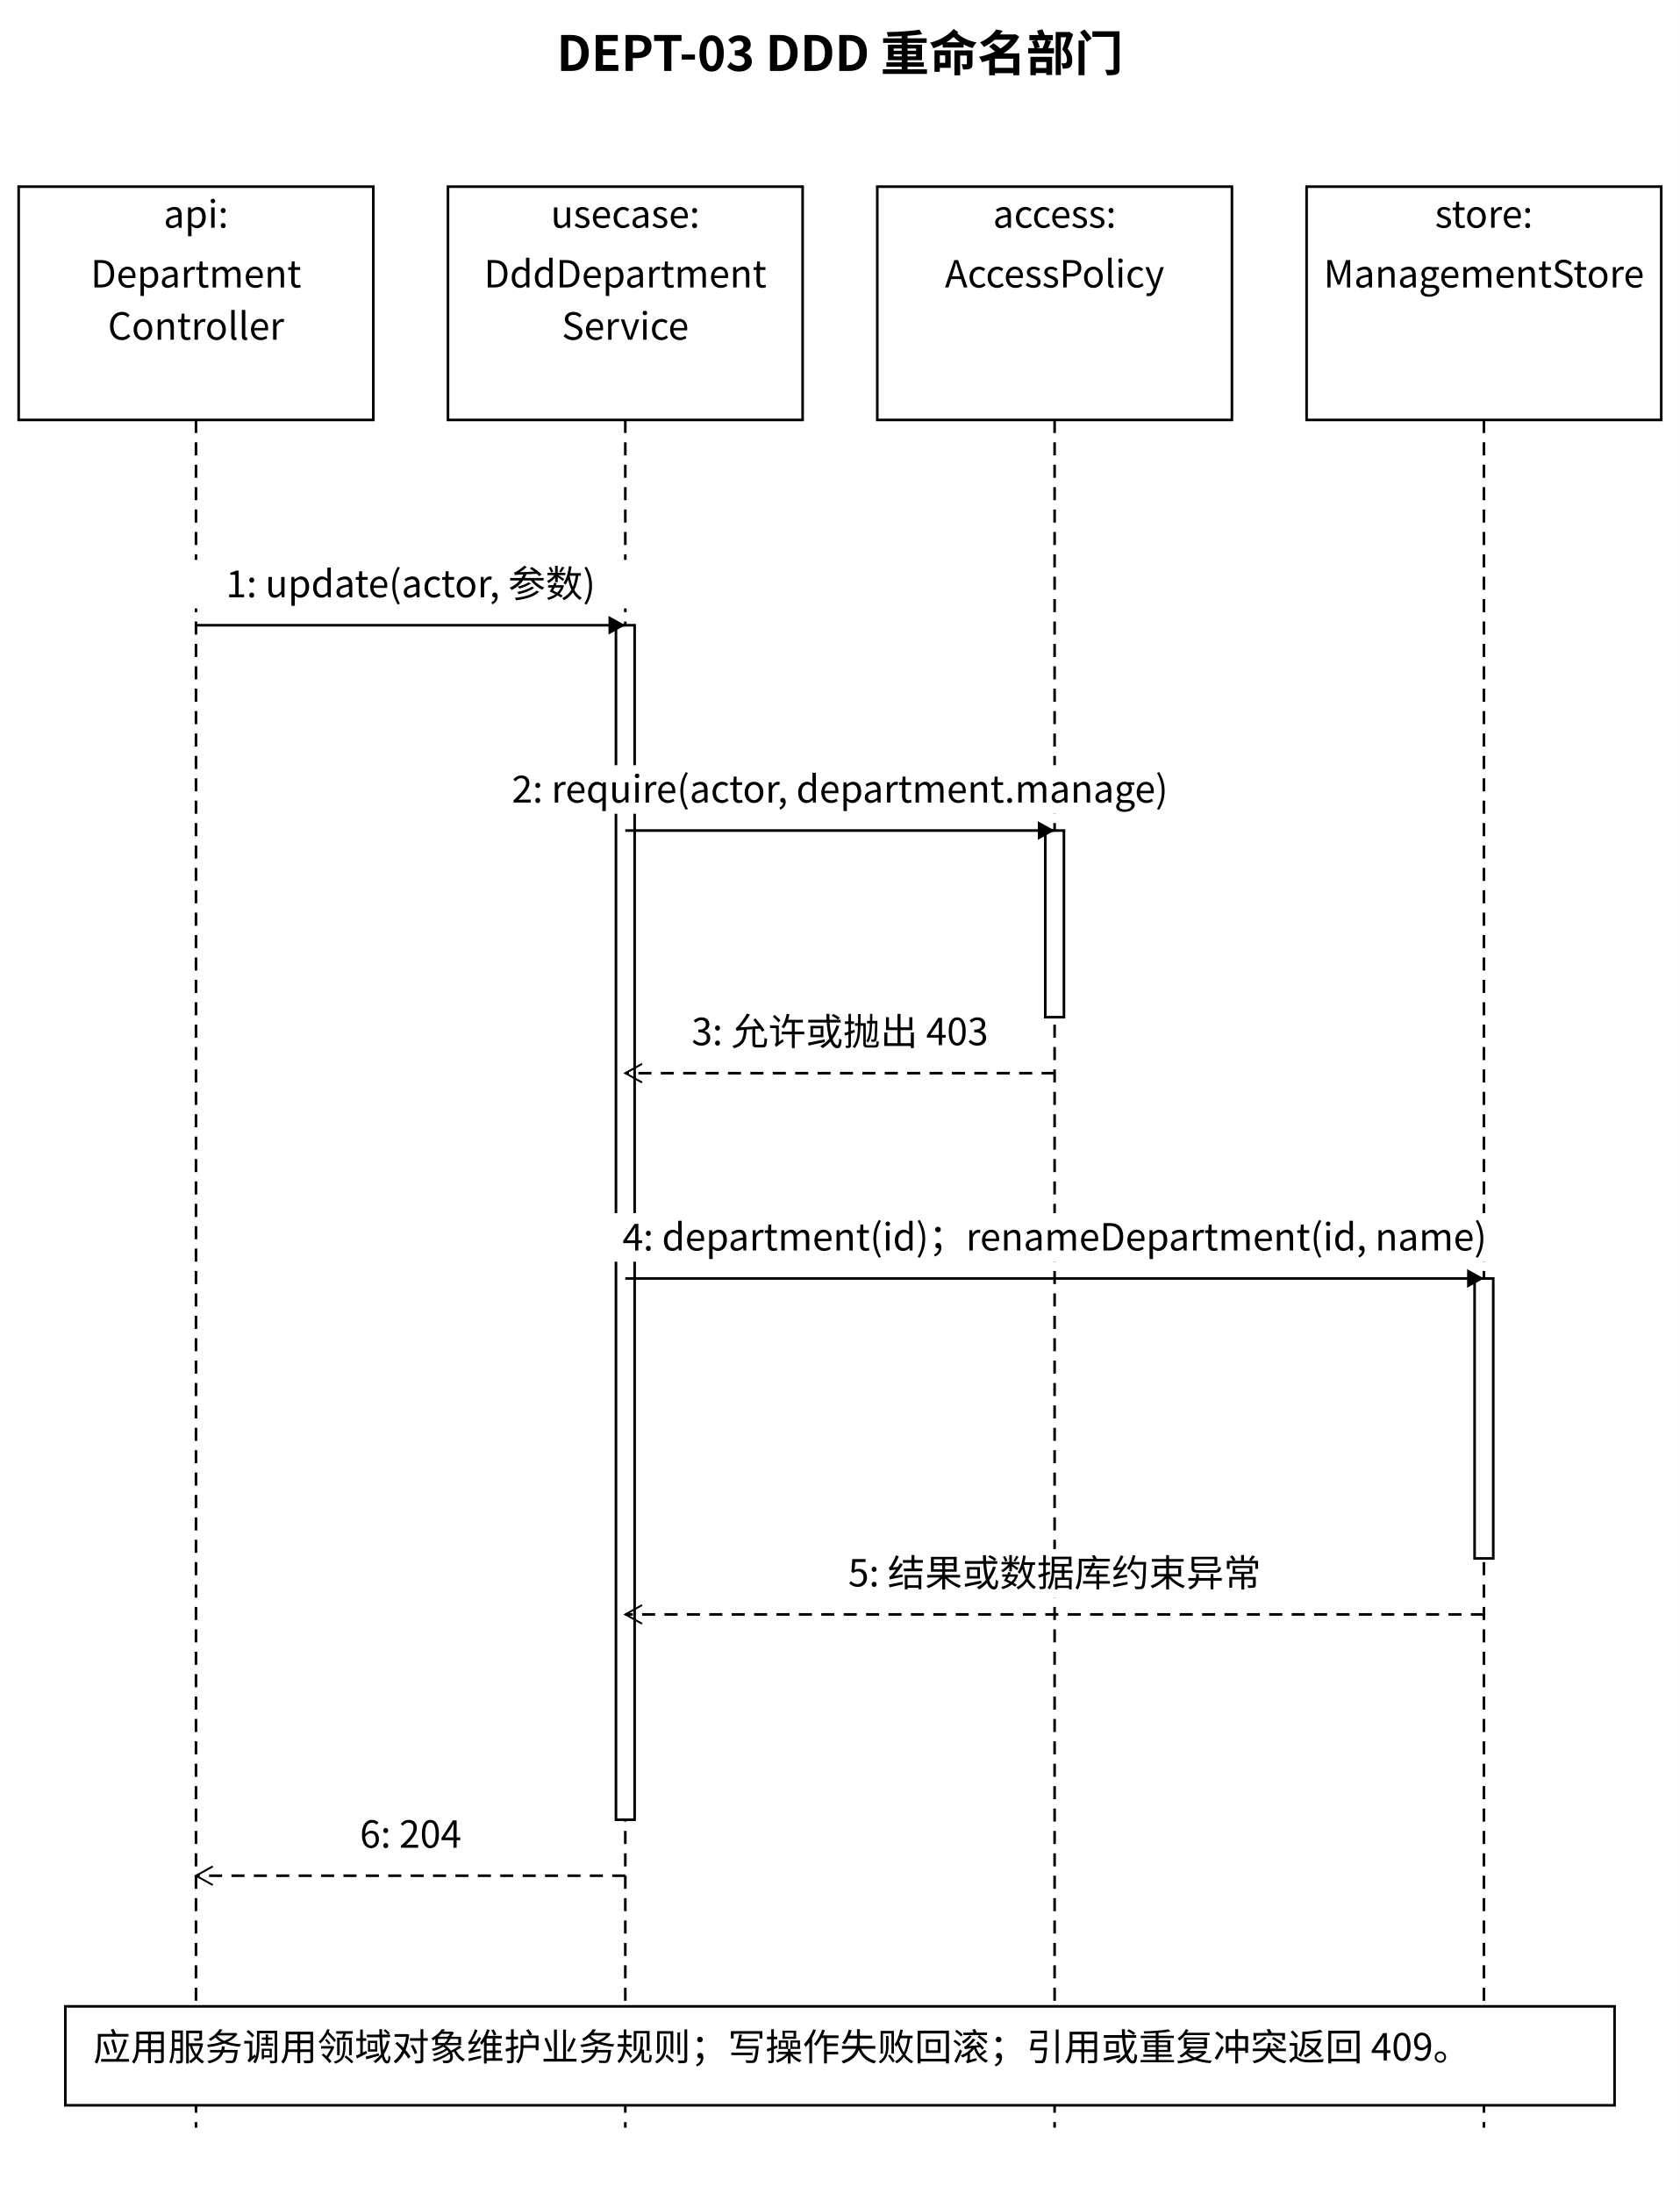
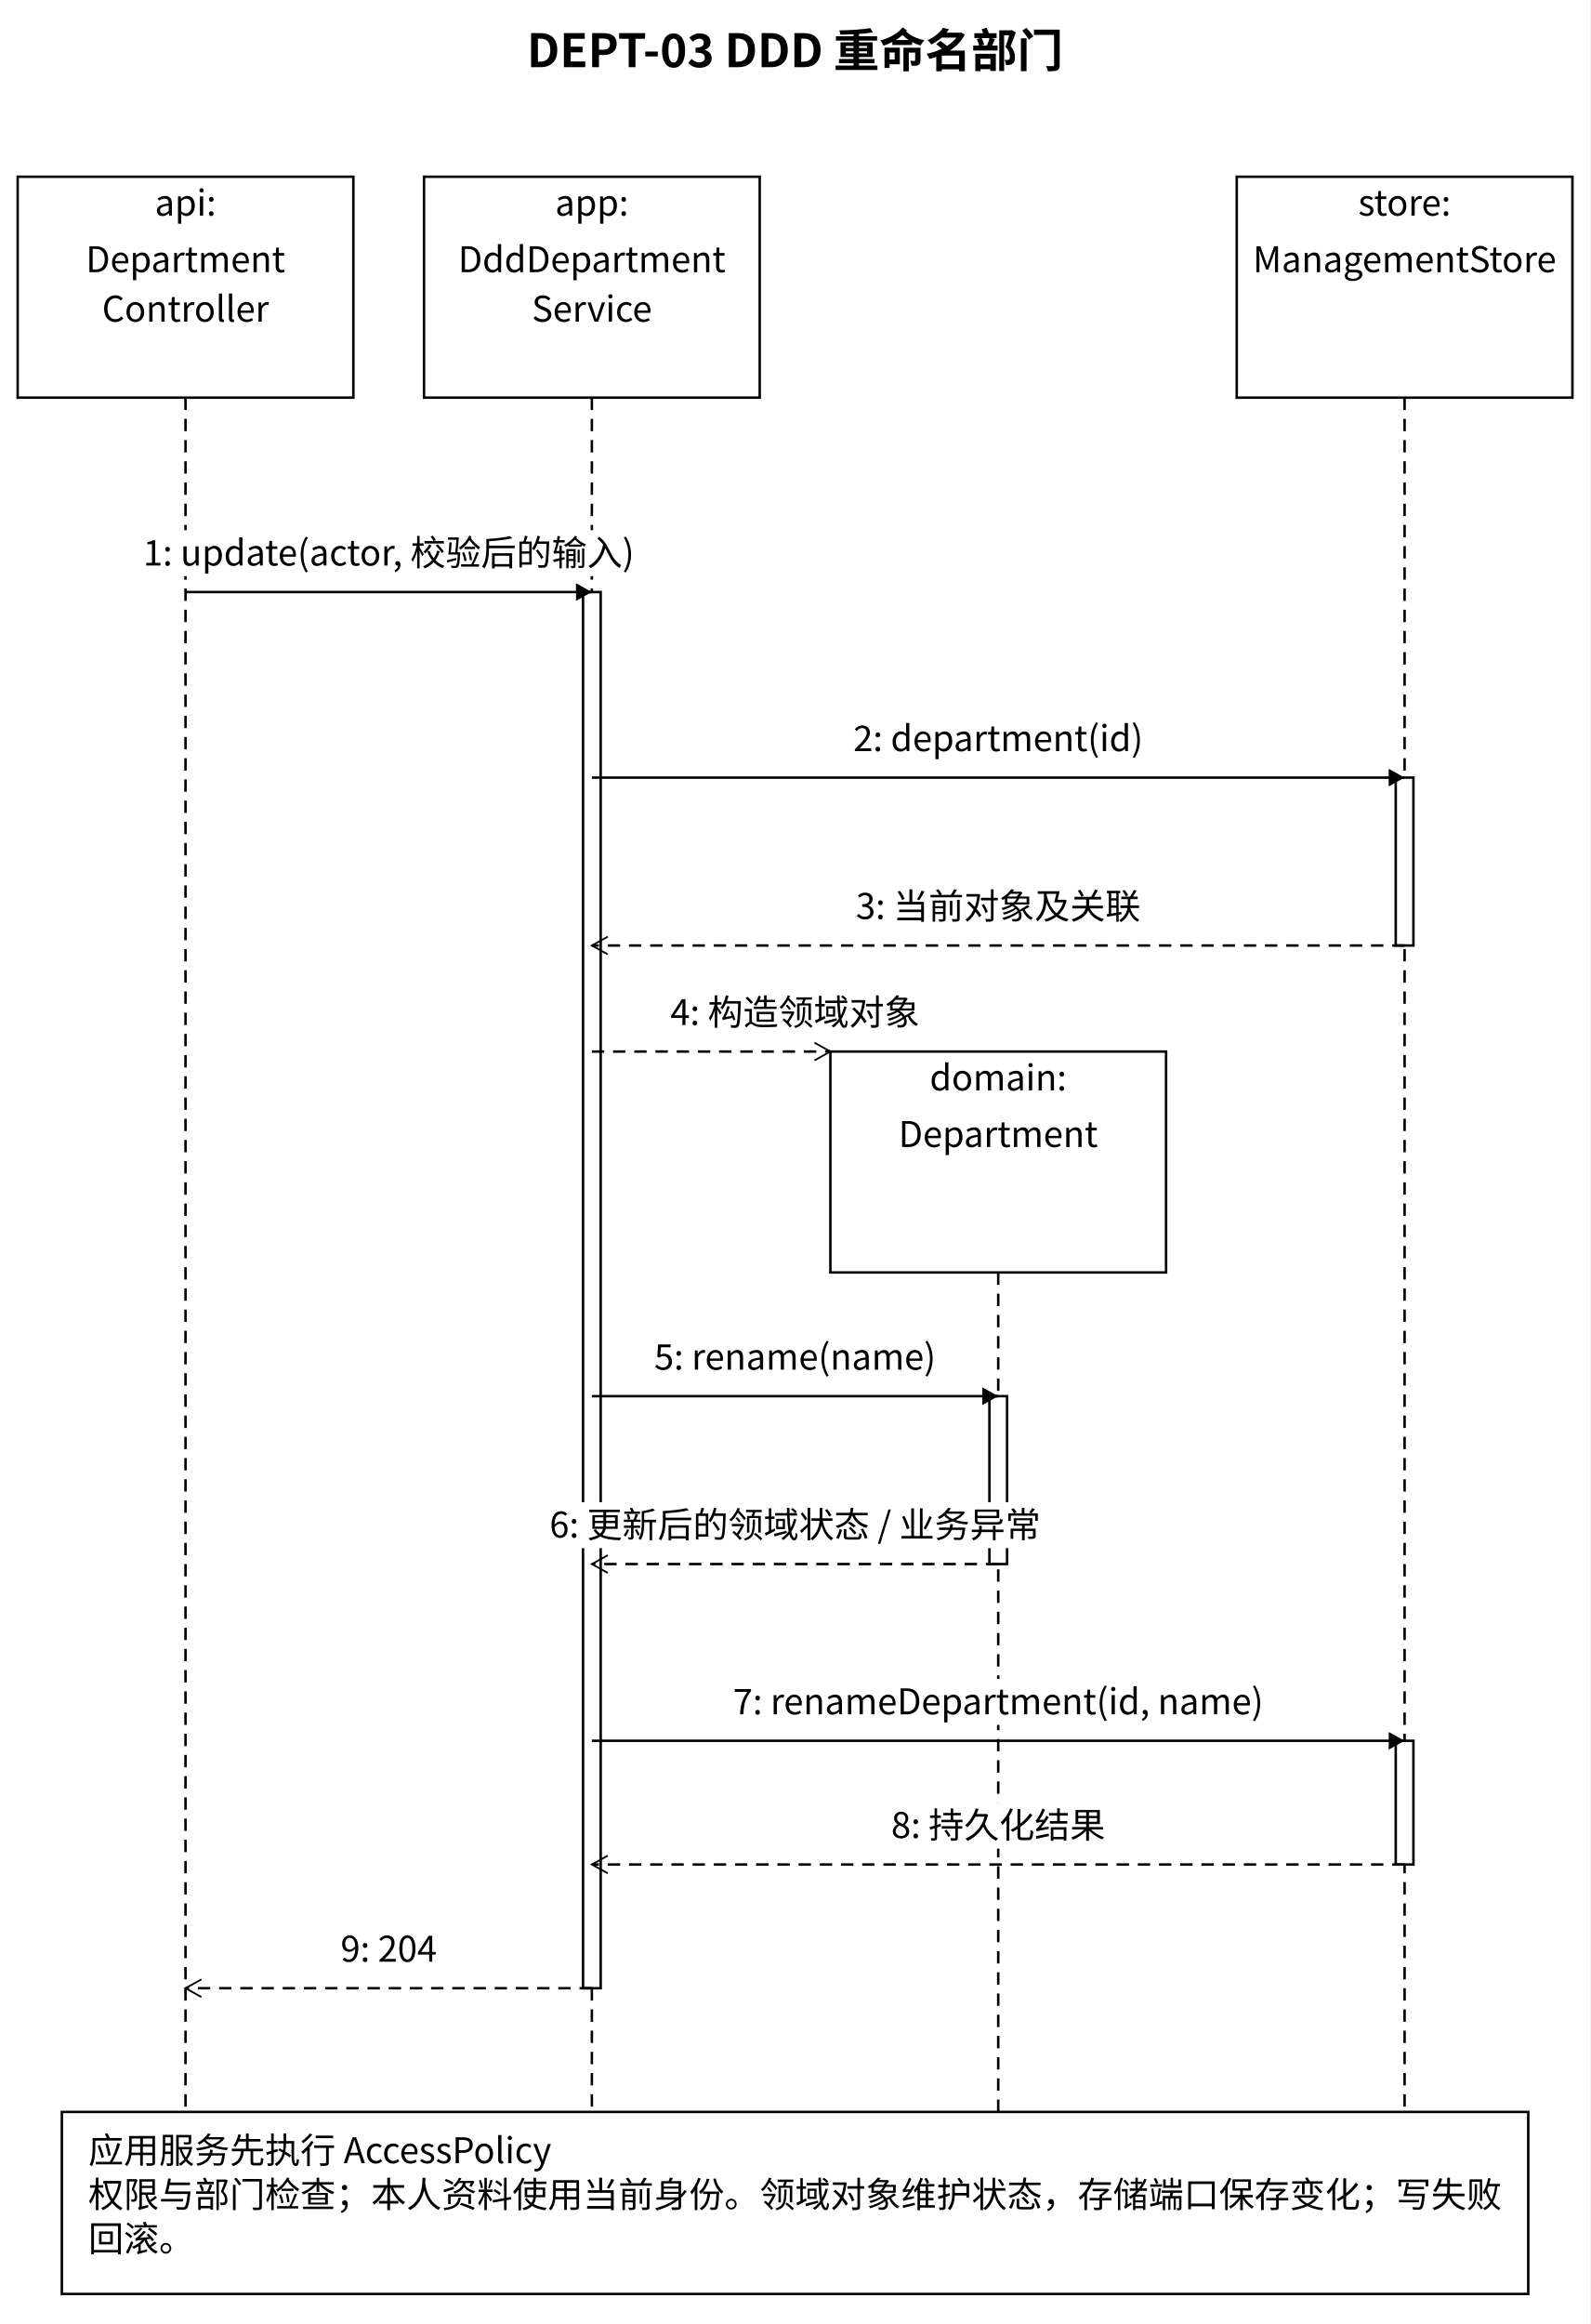
- <svg xmlns="http://www.w3.org/2000/svg" width="900" height="1175" viewBox="0 0 900 1175">
+ <svg xmlns="http://www.w3.org/2000/svg" width="900" height="1315" viewBox="0 0 900 1315">
  <style>text{font-family:'PingFang SC','Microsoft YaHei','Noto Sans CJK SC',system-ui,sans-serif;fill:black}</style>
  <defs>
    <marker id="open" markerWidth="12" markerHeight="12" refX="10" refY="6" orient="auto" markerUnits="userSpaceOnUse">
      <path d="M1,1 L10,6 L1,11" fill="none" stroke="black" />
    </marker>
    <marker id="filled" markerWidth="12" markerHeight="12" refX="10" refY="6" orient="auto" markerUnits="userSpaceOnUse">
      <path d="M1,1 L10,6 L1,11 Z" fill="black" />
    </marker>
    <marker id="triangle" markerWidth="16" markerHeight="16" refX="14" refY="8" orient="auto" markerUnits="userSpaceOnUse">
      <path d="M1,1 L14,8 L1,15 Z" fill="white" stroke="black" />
    </marker>
  </defs>
  <rect width="100%" height="100%" fill="white" />
  <text x="450.0" y="38" font-size="26" text-anchor="middle" font-weight="600">DEPT-03 DDD 重命名部门</text>
  <rect x="10" y="100" width="190" height="125" rx="0" fill="white" stroke="black" stroke-width="1.4" />
  <text x="105" y="122" font-size="20" text-anchor="middle" font-weight="400">api:</text>
  <text x="105" y="154" font-size="20" text-anchor="middle" font-weight="400">Department</text>
  <text x="105" y="182" font-size="20" text-anchor="middle" font-weight="400">Controller</text>
-   <path d="M 105,225 L 105,1140" fill="none" stroke="black" stroke-width="1.4" stroke-dasharray="7 5" />
+   <path d="M 105,225 L 105,1280" fill="none" stroke="black" stroke-width="1.4" stroke-dasharray="7 5" />
  <rect x="240" y="100" width="190" height="125" rx="0" fill="white" stroke="black" stroke-width="1.4" />
-   <text x="335" y="122" font-size="20" text-anchor="middle" font-weight="400">usecase:</text>
+   <text x="335" y="122" font-size="20" text-anchor="middle" font-weight="400">app:</text>
  <text x="335" y="154" font-size="20" text-anchor="middle" font-weight="400">DddDepartment</text>
  <text x="335" y="182" font-size="20" text-anchor="middle" font-weight="400">Service</text>
-   <path d="M 335,225 L 335,1140" fill="none" stroke="black" stroke-width="1.4" stroke-dasharray="7 5" />
-   <rect x="470" y="100" width="190" height="125" rx="0" fill="white" stroke="black" stroke-width="1.4" />
-   <text x="565" y="122" font-size="20" text-anchor="middle" font-weight="400">access:</text>
-   <text x="565" y="154" font-size="20" text-anchor="middle" font-weight="400">AccessPolicy</text>
-   <path d="M 565,225 L 565,1140" fill="none" stroke="black" stroke-width="1.4" stroke-dasharray="7 5" />
+   <path d="M 335,225 L 335,1280" fill="none" stroke="black" stroke-width="1.4" stroke-dasharray="7 5" />
+   <rect x="470" y="595" width="190" height="125" rx="0" fill="white" stroke="black" stroke-width="1.4" />
+   <text x="565" y="617" font-size="20" text-anchor="middle" font-weight="400">domain:</text>
+   <text x="565" y="649" font-size="20" text-anchor="middle" font-weight="400">Department</text>
+   <path d="M 565,720 L 565,1280" fill="none" stroke="black" stroke-width="1.4" stroke-dasharray="7 5" />
  <rect x="700" y="100" width="190" height="125" rx="0" fill="white" stroke="black" stroke-width="1.4" />
  <text x="795" y="122" font-size="20" text-anchor="middle" font-weight="400">store:</text>
  <text x="795" y="154" font-size="20" text-anchor="middle" font-weight="400">ManagementStore</text>
-   <path d="M 795,225 L 795,1140" fill="none" stroke="black" stroke-width="1.4" stroke-dasharray="7 5" />
-   <rect x="330" y="335" width="10" height="640" rx="0" fill="white" stroke="black" stroke-width="1.4" />
+   <path d="M 795,225 L 795,1280" fill="none" stroke="black" stroke-width="1.4" stroke-dasharray="7 5" />
+   <rect x="330" y="335" width="10" height="790" rx="0" fill="white" stroke="black" stroke-width="1.4" />
  <path d="M 105,335 L 335,335" fill="none" stroke="black" stroke-width="1.4" marker-end="url(#filled)" />
-   <rect x="92.4" y="300" width="255.2" height="26" fill="white" />
-   <text x="220.0" y="320" font-size="20" text-anchor="middle" font-weight="400">1: update(actor, 参数)</text>
-   <rect x="560" y="445" width="10" height="100" rx="0" fill="white" stroke="black" stroke-width="1.4" />
-   <path d="M 335,445 L 565,445" fill="none" stroke="black" stroke-width="1.4" marker-end="url(#filled)" />
-   <rect x="239.8" y="410" width="420.4" height="26" fill="white" />
-   <text x="450.0" y="430" font-size="20" text-anchor="middle" font-weight="400">2: require(actor, department.manage)</text>
-   <path d="M 565,575 L 335,575" fill="none" stroke="black" stroke-width="1.4" stroke-dasharray="7 5" marker-end="url(#open)" />
-   <rect x="355.1" y="540" width="189.8" height="26" fill="white" />
-   <text x="450.0" y="560" font-size="20" text-anchor="middle" font-weight="400">3: 允许或抛出 403</text>
-   <rect x="790" y="685" width="10" height="150" rx="0" fill="white" stroke="black" stroke-width="1.4" />
-   <path d="M 335,685 L 795,685" fill="none" stroke="black" stroke-width="1.4" marker-end="url(#filled)" />
-   <rect x="304.9" y="650" width="520.2" height="26" fill="white" />
-   <text x="565.0" y="670" font-size="20" text-anchor="middle" font-weight="400">4: department(id)；renameDepartment(id, name)</text>
-   <path d="M 795,865 L 335,865" fill="none" stroke="black" stroke-width="1.4" stroke-dasharray="7 5" marker-end="url(#open)" />
-   <rect x="442.9" y="830" width="244.2" height="26" fill="white" />
-   <text x="565.0" y="850" font-size="20" text-anchor="middle" font-weight="400">5: 结果或数据库约束异常</text>
-   <path d="M 335,1005 L 105,1005" fill="none" stroke="black" stroke-width="1.4" stroke-dasharray="7 5" marker-end="url(#open)" />
-   <rect x="180.8" y="970" width="78.4" height="26" fill="white" />
-   <text x="220.0" y="990" font-size="20" text-anchor="middle" font-weight="400">6: 204</text>
-   <rect x="35" y="1075" width="830" height="53" rx="0" fill="white" stroke="black" stroke-width="1.4" />
-   <text x="50" y="1104" font-size="20" text-anchor="start" font-weight="400">应用服务调用领域对象维护业务规则；写操作失败回滚；引用或重复冲突返回 409。</text>
+   <rect x="52.4" y="300" width="335.2" height="26" fill="white" />
+   <text x="220.0" y="320" font-size="20" text-anchor="middle" font-weight="400">1: update(actor, 校验后的输入)</text>
+   <rect x="790" y="440" width="10" height="95" rx="0" fill="white" stroke="black" stroke-width="1.4" />
+   <path d="M 335,440 L 795,440" fill="none" stroke="black" stroke-width="1.4" marker-end="url(#filled)" />
+   <rect x="463.1" y="405" width="203.8" height="26" fill="white" />
+   <text x="565.0" y="425" font-size="20" text-anchor="middle" font-weight="400">2: department(id)</text>
+   <path d="M 795,535 L 335,535" fill="none" stroke="black" stroke-width="1.4" stroke-dasharray="7 5" marker-end="url(#open)" />
+   <rect x="472.9" y="500" width="184.2" height="26" fill="white" />
+   <text x="565.0" y="520" font-size="20" text-anchor="middle" font-weight="400">3: 当前对象及关联</text>
+   <path d="M 335,595 L 470,595" fill="none" stroke="black" stroke-width="1.4" stroke-dasharray="7 5" marker-end="url(#open)" />
+   <rect x="367.9" y="560" width="164.2" height="26" fill="white" />
+   <text x="450.0" y="580" font-size="20" text-anchor="middle" font-weight="400">4: 构造领域对象</text>
+   <rect x="560" y="790" width="10" height="95" rx="0" fill="white" stroke="black" stroke-width="1.4" />
+   <path d="M 335,790 L 565,790" fill="none" stroke="black" stroke-width="1.4" marker-end="url(#filled)" />
+   <rect x="359.5" y="755" width="181" height="26" fill="white" />
+   <text x="450.0" y="775" font-size="20" text-anchor="middle" font-weight="400">5: rename(name)</text>
+   <path d="M 565,885 L 335,885" fill="none" stroke="black" stroke-width="1.4" stroke-dasharray="7 5" marker-end="url(#open)" />
+   <rect x="290.8" y="850" width="318.4" height="26" fill="white" />
+   <text x="450.0" y="870" font-size="20" text-anchor="middle" font-weight="400">6: 更新后的领域状态 / 业务异常</text>
+   <rect x="790" y="985" width="10" height="70" rx="0" fill="white" stroke="black" stroke-width="1.4" />
+   <path d="M 335,985 L 795,985" fill="none" stroke="black" stroke-width="1.4" marker-end="url(#filled)" />
+   <rect x="394.7" y="950" width="340.6" height="26" fill="white" />
+   <text x="565.0" y="970" font-size="20" text-anchor="middle" font-weight="400">7: renameDepartment(id, name)</text>
+   <path d="M 795,1055 L 335,1055" fill="none" stroke="black" stroke-width="1.4" stroke-dasharray="7 5" marker-end="url(#open)" />
+   <rect x="492.9" y="1020" width="144.2" height="26" fill="white" />
+   <text x="565.0" y="1040" font-size="20" text-anchor="middle" font-weight="400">8: 持久化结果</text>
+   <path d="M 335,1125 L 105,1125" fill="none" stroke="black" stroke-width="1.4" stroke-dasharray="7 5" marker-end="url(#open)" />
+   <rect x="180.8" y="1090" width="78.4" height="26" fill="white" />
+   <text x="220.0" y="1110" font-size="20" text-anchor="middle" font-weight="400">9: 204</text>
+   <rect x="35" y="1195" width="830" height="103" rx="0" fill="white" stroke="black" stroke-width="1.4" />
+   <text x="50" y="1224" font-size="20" text-anchor="start" font-weight="400">应用服务先执行 AccessPolicy</text>
+   <text x="50" y="1249" font-size="20" text-anchor="start" font-weight="400">权限与部门检查；本人资料使用当前身份。领域对象维护状态，存储端口保存变化；写失败</text>
+   <text x="50" y="1274" font-size="20" text-anchor="start" font-weight="400">回滚。</text>
</svg>
